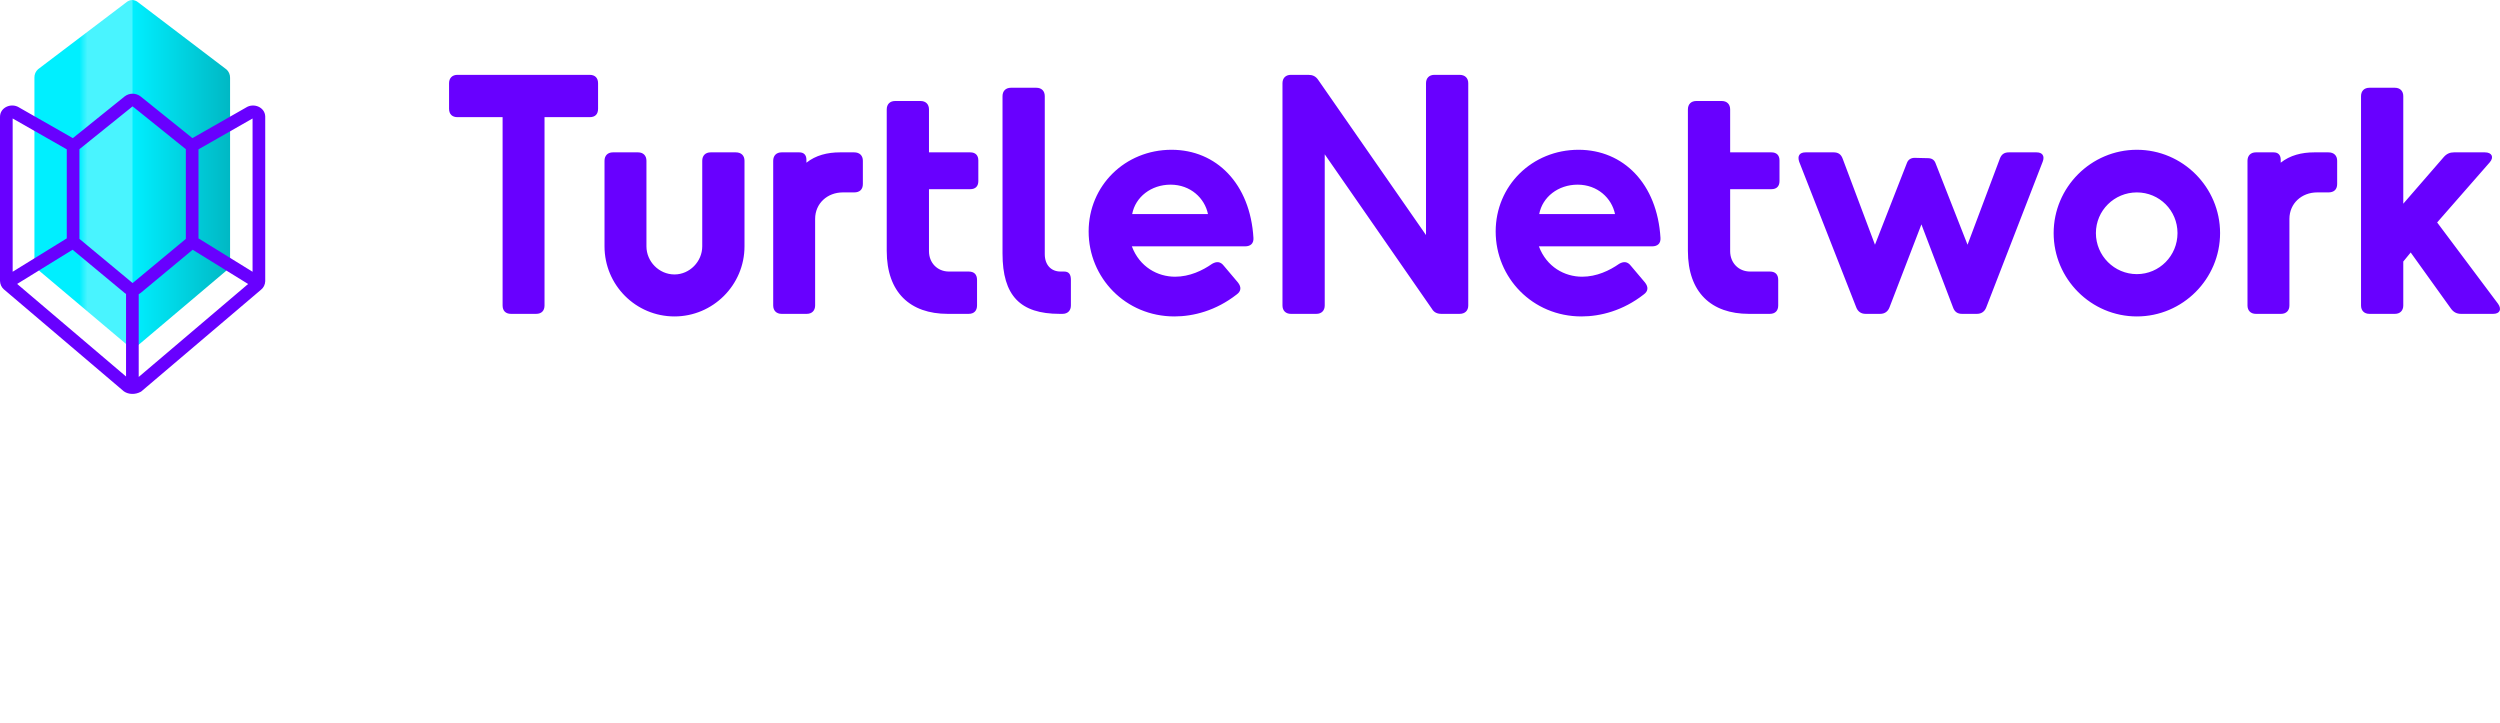
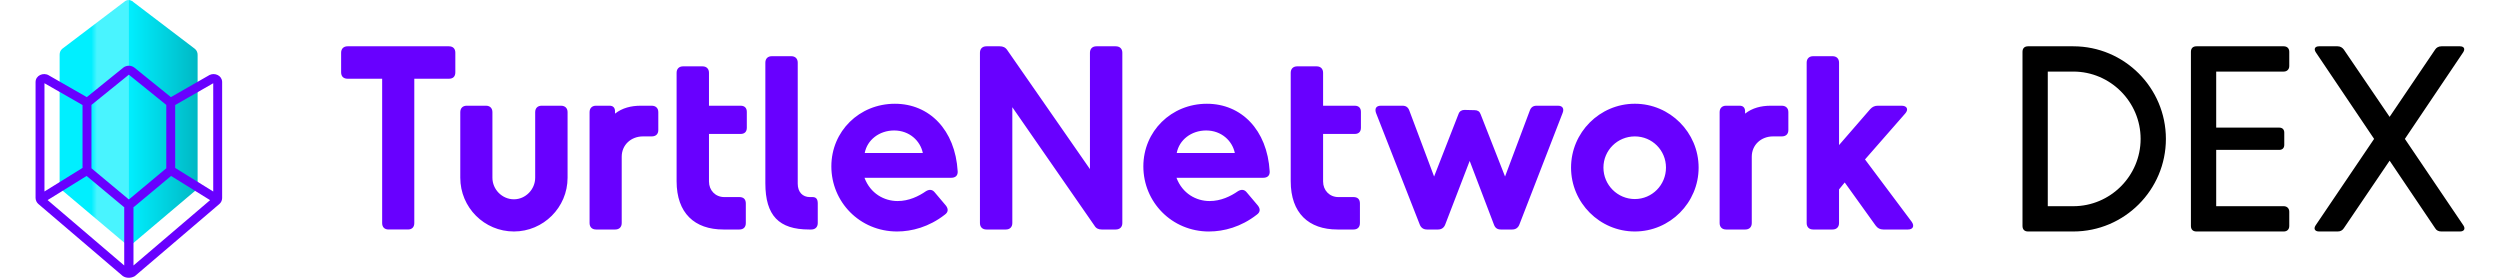
- <svg xmlns="http://www.w3.org/2000/svg" preserveAspectRatio="xMidYMid meet" viewBox="0 0 1904 550">
+ <svg xmlns="http://www.w3.org/2000/svg" preserveAspectRatio="xMidYMid meet" viewBox="0 0 270 30">
  <defs>
    <linearGradient x1=".005%" y1="49.999%" x2="100%" y2="49.999%" id="a">
      <stop stop-color="#00B8C4" offset="0%" />
      <stop stop-color="#00EFFF" offset="100%" />
    </linearGradient>
-     <linearGradient x1="45.988%" y1="49.999%" x2="54.013%" y2="50%" id="b">
+     <linearGradient x1="45.991%" y1="49.999%" x2="54.01%" y2="50%" id="b">
      <stop stop-color="#00EFFF" offset="0%" />
      <stop stop-color="#49F4FF" offset="100%" />
    </linearGradient>
  </defs>
  <g fill-rule="nonzero" fill="none">
-     <path d="M408.323 239.032c4.176 0 6.387-2.46 6.387-6.396V89.225h34.39c4.176 0 6.387-2.214 6.387-6.396V63.396C455.486 59.46 453.275 57 449.099 57H348.387C344.456 57 342 59.46 342 63.396V82.829c0 4.182 2.456 6.396 6.387 6.396h34.39V232.636c0 3.936 2.211 6.396 6.387 6.396h19.16zM513.703 241c29.231 0 53.304-23.861 53.304-53.38v-65.187c0-3.936-2.456-6.396-6.632-6.396h-19.16c-3.93 0-6.387 2.46-6.387 6.396v65.187c0 11.561-9.58 21.401-21.125 21.401-11.791 0-21.371-9.84-21.371-21.401v-65.187c0-3.936-2.456-6.396-6.387-6.396h-19.16c-3.93 0-6.387 2.46-6.387 6.396v65.187c0 29.519 23.827 53.38 53.304 53.38zm100.713-1.968c3.93 0 6.387-2.46 6.387-6.396V166.711c0-11.807 9.334-20.171 21.125-20.171h8.597c4.176 0 6.632-2.214 6.632-6.396v-17.711c0-3.936-2.456-6.396-6.632-6.396h-10.808c-9.58 0-18.423 2.214-25.547 7.872v-2.214c0-3.69-1.965-5.658-5.404-5.658h-13.51c-3.93 0-6.387 2.46-6.387 6.396V232.636c0 3.936 2.456 6.396 6.387 6.396h19.16zm123.311 0c4.176 0 6.387-2.46 6.387-6.396v-19.433c0-4.182-2.211-6.396-6.387-6.396h-14.984c-8.843 0-15.23-6.642-15.23-15.497v-47.23h31.442c3.93 0 6.141-2.214 6.141-6.15v-15.743c0-3.936-2.211-6.15-6.141-6.15h-31.442V83.321c0-3.936-2.456-6.396-6.387-6.396h-19.406c-3.93 0-6.387 2.46-6.387 6.396V191.064c0 31.733 17.932 47.968 46.426 47.968h15.967zm71.481 0c3.93 0 6.387-2.46 6.387-6.396v-19.433c0-4.182-1.474-6.396-5.158-6.396h-2.702c-7.124 0-12.036-4.92-12.036-13.283V73.235c0-3.936-2.456-6.396-6.387-6.396h-19.406c-3.93 0-6.387 2.46-6.387 6.396V193.032c0 32.225 13.51 46 43.478 46h2.211zM894.445 241c14.493 0 31.688-4.428 47.409-16.727 3.439-2.46 3.685-5.658.983-9.102l-10.808-12.791c-2.456-3.198-5.404-3.444-8.843-1.476-7.369 5.166-17.195 9.84-28.249 9.84-13.265 0-27.02-7.38-32.916-23.123h86.22c4.176 0 6.632-2.214 6.387-6.396-2.456-41.326-28.249-67.155-62.393-67.155-35.372 0-63.13 27.305-63.13 62.235 0 35.176 28.003 64.695 65.34 64.695zm25.547-77.979h-57.725c2.456-13.037 14.493-22.385 29.231-22.385 15.23 0 26.038 10.332 28.494 22.385zm82.535 76.011c3.93 0 6.387-2.46 6.387-6.396V117.513l81.553 117.583c1.719 2.952 4.176 3.936 7.369 3.936h13.756c4.176 0 6.632-2.46 6.632-6.396V63.396c0-3.936-2.456-6.396-6.632-6.396h-19.16c-3.93 0-6.387 2.46-6.387 6.396V179.011l-82.044-118.075C1002.036 57.984 999.579 57 996.386 57H983.121c-3.93 0-6.387 2.46-6.387 6.396V232.636c0 3.936 2.456 6.396 6.387 6.396h19.406zM1204.443 241c14.493 0 31.688-4.428 47.409-16.727 3.439-2.46 3.685-5.658.983-9.102l-10.808-12.791c-2.456-3.198-5.404-3.444-8.843-1.476-7.369 5.166-17.195 9.84-28.249 9.84-13.265 0-27.02-7.38-32.916-23.123h86.22c4.176 0 6.632-2.214 6.387-6.396-2.456-41.326-28.249-67.155-62.393-67.155-35.372 0-63.13 27.305-63.13 62.235 0 35.176 28.003 64.695 65.34 64.695zm25.547-77.979h-57.725c2.456-13.037 14.493-22.385 29.231-22.385 15.23 0 26.038 10.332 28.494 22.385zm117.907 76.011c4.176 0 6.387-2.46 6.387-6.396v-19.433c0-4.182-2.211-6.396-6.387-6.396h-14.984c-8.843 0-15.23-6.642-15.23-15.497v-47.23h31.442c3.93 0 6.141-2.214 6.141-6.15v-15.743c0-3.936-2.211-6.15-6.141-6.15h-31.442V83.321c0-3.936-2.456-6.396-6.387-6.396h-19.406c-3.93 0-6.387 2.46-6.387 6.396V191.064c0 31.733 17.932 47.968 46.426 47.968h15.967zm84.009 0c3.439 0 5.895-1.722 7.124-4.92l24.318-63.219 24.073 63.219c1.228 3.444 3.439 4.92 6.878 4.92h11.299c3.439 0 5.895-1.722 7.124-4.92l42.987-110.941c1.719-4.428-.246-7.134-4.667-7.134h-21.125c-3.439 0-5.65 1.476-6.878 4.92L1498.475 186.39l-24.318-61.989c-.983-2.706-2.948-3.936-5.895-3.936l-10.071-.246c-2.702 0-4.913 1.23-5.895 3.936l-24.318 62.235-24.564-65.433c-1.228-3.444-3.439-4.92-6.878-4.92h-21.371c-4.667 0-6.387 2.706-4.913 7.134l43.478 110.941c1.228 3.198 3.685 4.92 7.124 4.92h11.054zM1627.436 241c34.881 0 63.375-28.535 63.375-63.465 0-34.93-28.494-63.465-63.375-63.465-34.881 0-63.375 28.535-63.375 63.465 0 34.93 28.494 63.465 63.375 63.465zm0-32.225c-17.195 0-31.196-14.021-31.196-31.241 0-17.219 14.002-30.995 31.196-30.995 17.195 0 30.951 13.775 30.951 30.995 0 17.219-13.756 31.241-30.951 31.241zm109.801 30.257c3.93 0 6.387-2.46 6.387-6.396V166.711c0-11.807 9.334-20.171 21.125-20.171h8.597c4.176 0 6.632-2.214 6.632-6.396v-17.711c0-3.936-2.456-6.396-6.632-6.396h-10.808c-9.58 0-18.423 2.214-25.547 7.872v-2.214c0-3.69-1.965-5.658-5.404-5.658h-13.51c-3.93 0-6.387 2.46-6.387 6.396V232.636c0 3.936 2.456 6.396 6.387 6.396h19.16zm86.711 0c3.93 0 6.387-2.46 6.387-6.396v-33.455l5.65-6.888 30.705 42.802c1.965 2.706 4.422 3.936 7.615 3.936h24.564c4.913 0 6.632-3.444 3.685-7.626l-46.426-61.989 40.039-45.754c3.439-3.936 1.719-7.626-3.685-7.626h-23.581c-2.948 0-5.404.984-7.615 3.444l-30.951 35.668V73.235c0-3.936-2.456-6.396-6.387-6.396h-19.406c-3.93 0-6.387 2.46-6.387 6.396V232.636c0 3.936 2.456 6.396 6.387 6.396h19.406z" fill="#6800FF" />
-     <path fill="#49F4FF" d="M102.062 1.5v260.25h-2.251V1.5z" />
-     <path d="M149.008 0v264.411c-1.797-.024-3.536-.635-4.956-1.741l-66.989-56.63c-1.805-1.675-2.805-4.048-2.745-6.515V59.281c-.071-2.447.948-4.799 2.78-6.415L144.285 1.795C145.602.662 147.273.027 149.008 0z" fill="url(#a)" transform="matrix(-1 0 0 1 249.5381 0)" />
-     <path d="M74.693 0v263.661c-1.797-.024-3.536-.633-4.956-1.736L2.749 205.456c-1.805-1.67-2.805-4.037-2.745-6.496V59.113c-.071-2.44.948-4.785 2.78-6.397L69.97 1.79C71.288.66 72.958.027 74.693 0z" fill="url(#b)" transform="translate(26.21537)" />
-     <path d="M94.994 73.39c3.553-2.704 8.455-2.704 12.008 0l.101.079 39.372 31.664c.095.03.2.016.286-.041l.285-.176 40.288-22.982.086-.056c5.787-3.697 14.265-.329 14.571 6.71L202 88.982l-.003 125.199c-.084 2.543-1.272 4.92-3.14 6.413l-91.336 77.602-.436.238c-3.994 2.176-9.126 2.091-12.601-.293l-.205-.141-91.386-77.679C1.136 218.747.087 216.502 0 213.96V88.982c0-7.172 8.389-10.759 14.267-7.307l.399.249 40.308 22.992.285.176c.071.047.156.065.213.071l.055.002zM146.732 190.209l-39.545 32.854-.161.128c-.442.336-.904.631-1.382.883l-.005 63.005 83.323-70.79-42.23-26.08zm-91.456-.007l-42.221 26.042 82.939 70.498.004-62.893c-.248-.146-.492-.304-.73-.474l-.25-.184-.16-.127L55.276 190.202zm45.666-109.128h-.031L61.449 112.845c-.053.04-.106.08-.16.119l-.795.639-.002 68.334 40.349 33.501.082.044c.064.021.134.021.199 0l.074-.042 40.333-33.501V113.588l-.69-.555-.376-.272-39.284-31.611-.08-.043c-.061-.024-.121-.033-.157-.033zm91.411 9.167l-40.47 23.084-.197.125c-.167.101-.337.196-.509.286l-.003 67.815 41.179 25.43 0-116.74zM9.645 90.229L9.641 206.953l41.207-25.416.001-67.797c-.218-.114-.433-.237-.645-.368l-.071-.046.011.007-.188-.121.17.11L9.645 90.229z" fill="#6800FF" />
+     <path fill="#49F4FF" d="M14.323.15V26.106H13.541V.15z" />
+     <path d="M14.9 0v26.45c-.18-.002-.354-.063-.496-.174l-6.699-5.665c-.18-.168-.281-.405-.275-.652V5.93c-.007-.245.095-.48.278-.642l6.718-5.109C14.559.066 14.727.003 14.9 0z" fill="url(#a)" transform="matrix(-1 0 0 1 28.77208 0)" />
+     <path d="M7.469 0v26.375c-.18-.002-.354-.063-.496-.174l-6.699-5.649c-.18-.167-.281-.404-.275-.65V5.913c-.007-.244.095-.479.278-.64L6.997.179C7.128.066 7.295.003 7.469 0z" fill="url(#b)" transform="translate(6.440988)" />
+     <path d="M13.317 7.303c.354-.271.843-.271 1.198 0l.01.008 3.924 3.17c.01.005.022.004.032-.003l.028-.018 4.019-2.302.107-.061c.57-.276 1.326.061 1.355.727l.001.04-0 12.54c-.008.255-.127.493-.313.642l-9.111 7.772-.044.024c-.398.218-.91.209-1.257-.029l-.02-.014-9.116-7.78c-.175-.158-.28-.383-.289-.637V8.865c0-.718.837-1.078 1.423-.732l.04.025 4.021 2.303.028.018c.007.005.016.006.021.007l.007 0L9.383 10.483l.993-.803zM18.477 19.003l-3.944 3.291-.016.013c-.033.025-.066.047-.101.068L14.416 28.673l8.274-7.058-4.213-2.612zm-9.123-.001l-4.212 2.608 8.274 7.061.001-6.299-.098-.065-.016-.013L9.354 19.002zm4.556-10.929h-.003L9.971 11.255a1.002 1.002 0 01-.006.004l-.089.072-0 6.844 4.025 3.355c.015.007.022.007.028.004l.007-.004 4.023-3.355v-6.846L17.881 11.267l-.028-.021-3.919-3.166c-.014-.007-.02-.008-.024-.008zm9.118.918l-4.037 2.312-.02.013c-.017.01-.033.019-.05.028L18.921 18.136l4.107 2.547.001-11.692zM4.803 8.99L4.802 20.68l4.111-2.546v-6.791l-.091-.053.021.013-4.04-2.314z" fill="#6800FF" />
+     <g fill="#6800FF">
+       <path d="M44.05 24.786c.454 0 .694-.267.694-.695V8.503h3.738c.454 0 .694-.241.694-.695V5.695C49.176 5.267 48.936 5 48.482 5H37.535c-.427 0-.694.267-.694.695v2.112c0 .455.267.695.694.695h3.738v15.588c0 .428.24.695.694.695h2.083zM55.504 25c3.177 0 5.794-2.594 5.794-5.802v-7.086c0-.428-.267-.695-.721-.695h-2.083c-.427 0-.694.267-.694.695V19.198c0 1.257-1.041 2.326-2.296 2.326-1.282 0-2.323-1.07-2.323-2.326v-7.086c0-.428-.267-.695-.694-.695H50.405c-.427 0-.694.267-.694.695V19.198c0 3.209 2.59 5.802 5.794 5.802zm10.947-.214c.427 0 .694-.267.694-.695v-7.166c0-1.283 1.015-2.193 2.296-2.193h.935c.454 0 .721-.241.721-.695v-1.925c0-.428-.267-.695-.721-.695h-1.175c-1.041 0-2.003.241-2.777.856v-.241c0-.401-.214-.615-.587-.615h-1.469c-.427 0-.694.267-.694.695V24.091c0 .428.267.695.694.695h2.083zm13.403 0c.454 0 .694-.267.694-.695v-2.112c0-.455-.24-.695-.694-.695h-1.629c-.961 0-1.655-.722-1.655-1.684v-5.134h3.418c.427 0 .668-.241.668-.668V12.086c0-.428-.24-.668-.668-.668h-3.418V7.861c0-.428-.267-.695-.694-.695h-2.109c-.427 0-.694.267-.694.695V19.572c0 3.449 1.949 5.214 5.046 5.214h1.736zm7.77 0c.427 0 .694-.267.694-.695v-2.112c0-.455-.16-.695-.561-.695h-.294c-.774 0-1.308-.535-1.308-1.444V6.765c0-.428-.267-.695-.694-.695h-2.109c-.427 0-.694.267-.694.695V19.786c0 3.503 1.469 5 4.726 5h.24zM96.889 25c1.575 0 3.444-.481 5.153-1.818.374-.267.401-.615.107-.989l-1.175-1.39c-.267-.348-.587-.374-.961-.16-.801.561-1.869 1.07-3.071 1.07-1.442 0-2.937-.802-3.578-2.513h9.372c.454 0 .721-.241.694-.695-.267-4.492-3.071-7.299-6.782-7.299-3.845 0-6.862 2.968-6.862 6.765C89.787 21.791 92.831 25 96.889 25zm2.777-8.476h-6.275c.267-1.417 1.575-2.433 3.177-2.433 1.655 0 2.83 1.123 3.097 2.433zm8.971 8.262c.427 0 .694-.267.694-.695V11.578l8.864 12.781c.187.321.454.428.801.428h1.495c.454 0 .721-.267.721-.695V5.695c0-.428-.267-.695-.721-.695h-2.083c-.427 0-.694.267-.694.695V18.262l-8.918-12.834C108.584 5.107 108.317 5 107.97 5h-1.442c-.427 0-.694.267-.694.695V24.091c0 .428.267.695.694.695h2.109zM130.585 25c1.575 0 3.444-.481 5.153-1.818.374-.267.401-.615.107-.989l-1.175-1.39c-.267-.348-.587-.374-.961-.16-.801.561-1.869 1.07-3.071 1.07-1.442 0-2.937-.802-3.578-2.513h9.372c.454 0 .721-.241.694-.695-.267-4.492-3.071-7.299-6.782-7.299-3.845 0-6.862 2.968-6.862 6.765 0 3.824 3.044 7.032 7.102 7.032zm2.777-8.476h-6.275c.267-1.417 1.575-2.433 3.177-2.433 1.655 0 2.83 1.123 3.097 2.433zm12.816 8.262c.454 0 .694-.267.694-.695v-2.112c0-.455-.24-.695-.694-.695h-1.629c-.961 0-1.655-.722-1.655-1.684v-5.134h3.418c.427 0 .668-.241.668-.668V12.086c0-.428-.24-.668-.668-.668h-3.418V7.861c0-.428-.267-.695-.694-.695h-2.109c-.427 0-.694.267-.694.695V19.572c0 3.449 1.949 5.214 5.046 5.214h1.736zm9.131 0c.374 0 .641-.187.774-.535l2.643-6.872 2.617 6.872c.134.374.374.535.748.535h1.228c.374 0 .641-.187.774-.535l4.673-12.059c.187-.481-.027-.775-.507-.775h-2.296c-.374 0-.614.16-.748.535l-2.67 7.112-2.643-6.738c-.107-.294-.32-.428-.641-.428l-1.095-.027c-.294 0-.534.134-.641.428l-2.643 6.765-2.67-7.112c-.134-.374-.374-.535-.748-.535h-2.323c-.507 0-.694.294-.534.775l4.726 12.059c.134.348.401.535.774.535h1.202zM176.562 25c3.791 0 6.889-3.102 6.889-6.898 0-3.797-3.097-6.898-6.889-6.898-3.791 0-6.889 3.102-6.889 6.898 0 3.797 3.097 6.898 6.889 6.898zm0-3.503c-1.869 0-3.391-1.524-3.391-3.396 0-1.872 1.522-3.369 3.391-3.369 1.869 0 3.364 1.497 3.364 3.369 0 1.872-1.495 3.396-3.364 3.396zm11.935 3.289c.427 0 .694-.267.694-.695v-7.166c0-1.283 1.015-2.193 2.296-2.193h.935c.454 0 .721-.241.721-.695v-1.925c0-.428-.267-.695-.721-.695h-1.175c-1.041 0-2.003.241-2.777.856v-.241c0-.401-.214-.615-.587-.615h-1.469c-.427 0-.694.267-.694.695V24.091c0 .428.267.695.694.695h2.083zm9.425 0c.427 0 .694-.267.694-.695v-3.636l.614-.749 3.338 4.652c.214.294.481.428.828.428h2.67c.534 0 .721-.374.401-.829l-5.046-6.738 4.352-4.973c.374-.428.187-.829-.401-.829h-2.563c-.32 0-.587.107-.828.374l-3.364 3.877V6.765c0-.428-.267-.695-.694-.695h-2.109c-.427 0-.694.267-.694.695V24.091c0 .428.267.695.694.695h2.109z" />
+     </g>
+     <path d="M223.917 25c5.514 0 10-4.486 10-10 0-5.514-4.486-10-10-10h-4.892c-.378 0-.595.216-.595.595V24.405c0 .378.216.595.595.595h4.892zm0-2.73h-2.757V7.73h2.757c4 0 7.27 3.27 7.27 7.27s-3.27 7.27-7.27 7.27zM246.646 25c.351 0 .595-.216.595-.595v-1.541c0-.351-.243-.595-.595-.595h-7.297v-6.081h6.811c.351 0 .541-.216.541-.541v-1.324c0-.324-.189-.541-.541-.541h-6.811V7.73h7.297c.351 0 .595-.243.595-.595V5.595c0-.378-.243-.595-.595-.595h-9.432c-.378 0-.595.216-.595.595V24.405c0 .378.216.595.595.595h9.432zm5.811 0c.297 0 .514-.108.676-.351l4.946-7.297 4.919 7.297c.135.243.378.351.676.351h2c.432 0 .622-.27.378-.649L259.727 15l6.297-9.351C266.268 5.27 266.106 5 265.673 5h-2c-.297 0-.541.135-.676.351l-4.919 7.27-4.946-7.27C252.971 5.135 252.754 5 252.457 5h-2c-.432 0-.595.27-.351.649L256.403 15l-6.324 9.351c-.243.378-.054.649.378.649h2z" fill="#000" />
  </g>
</svg>
